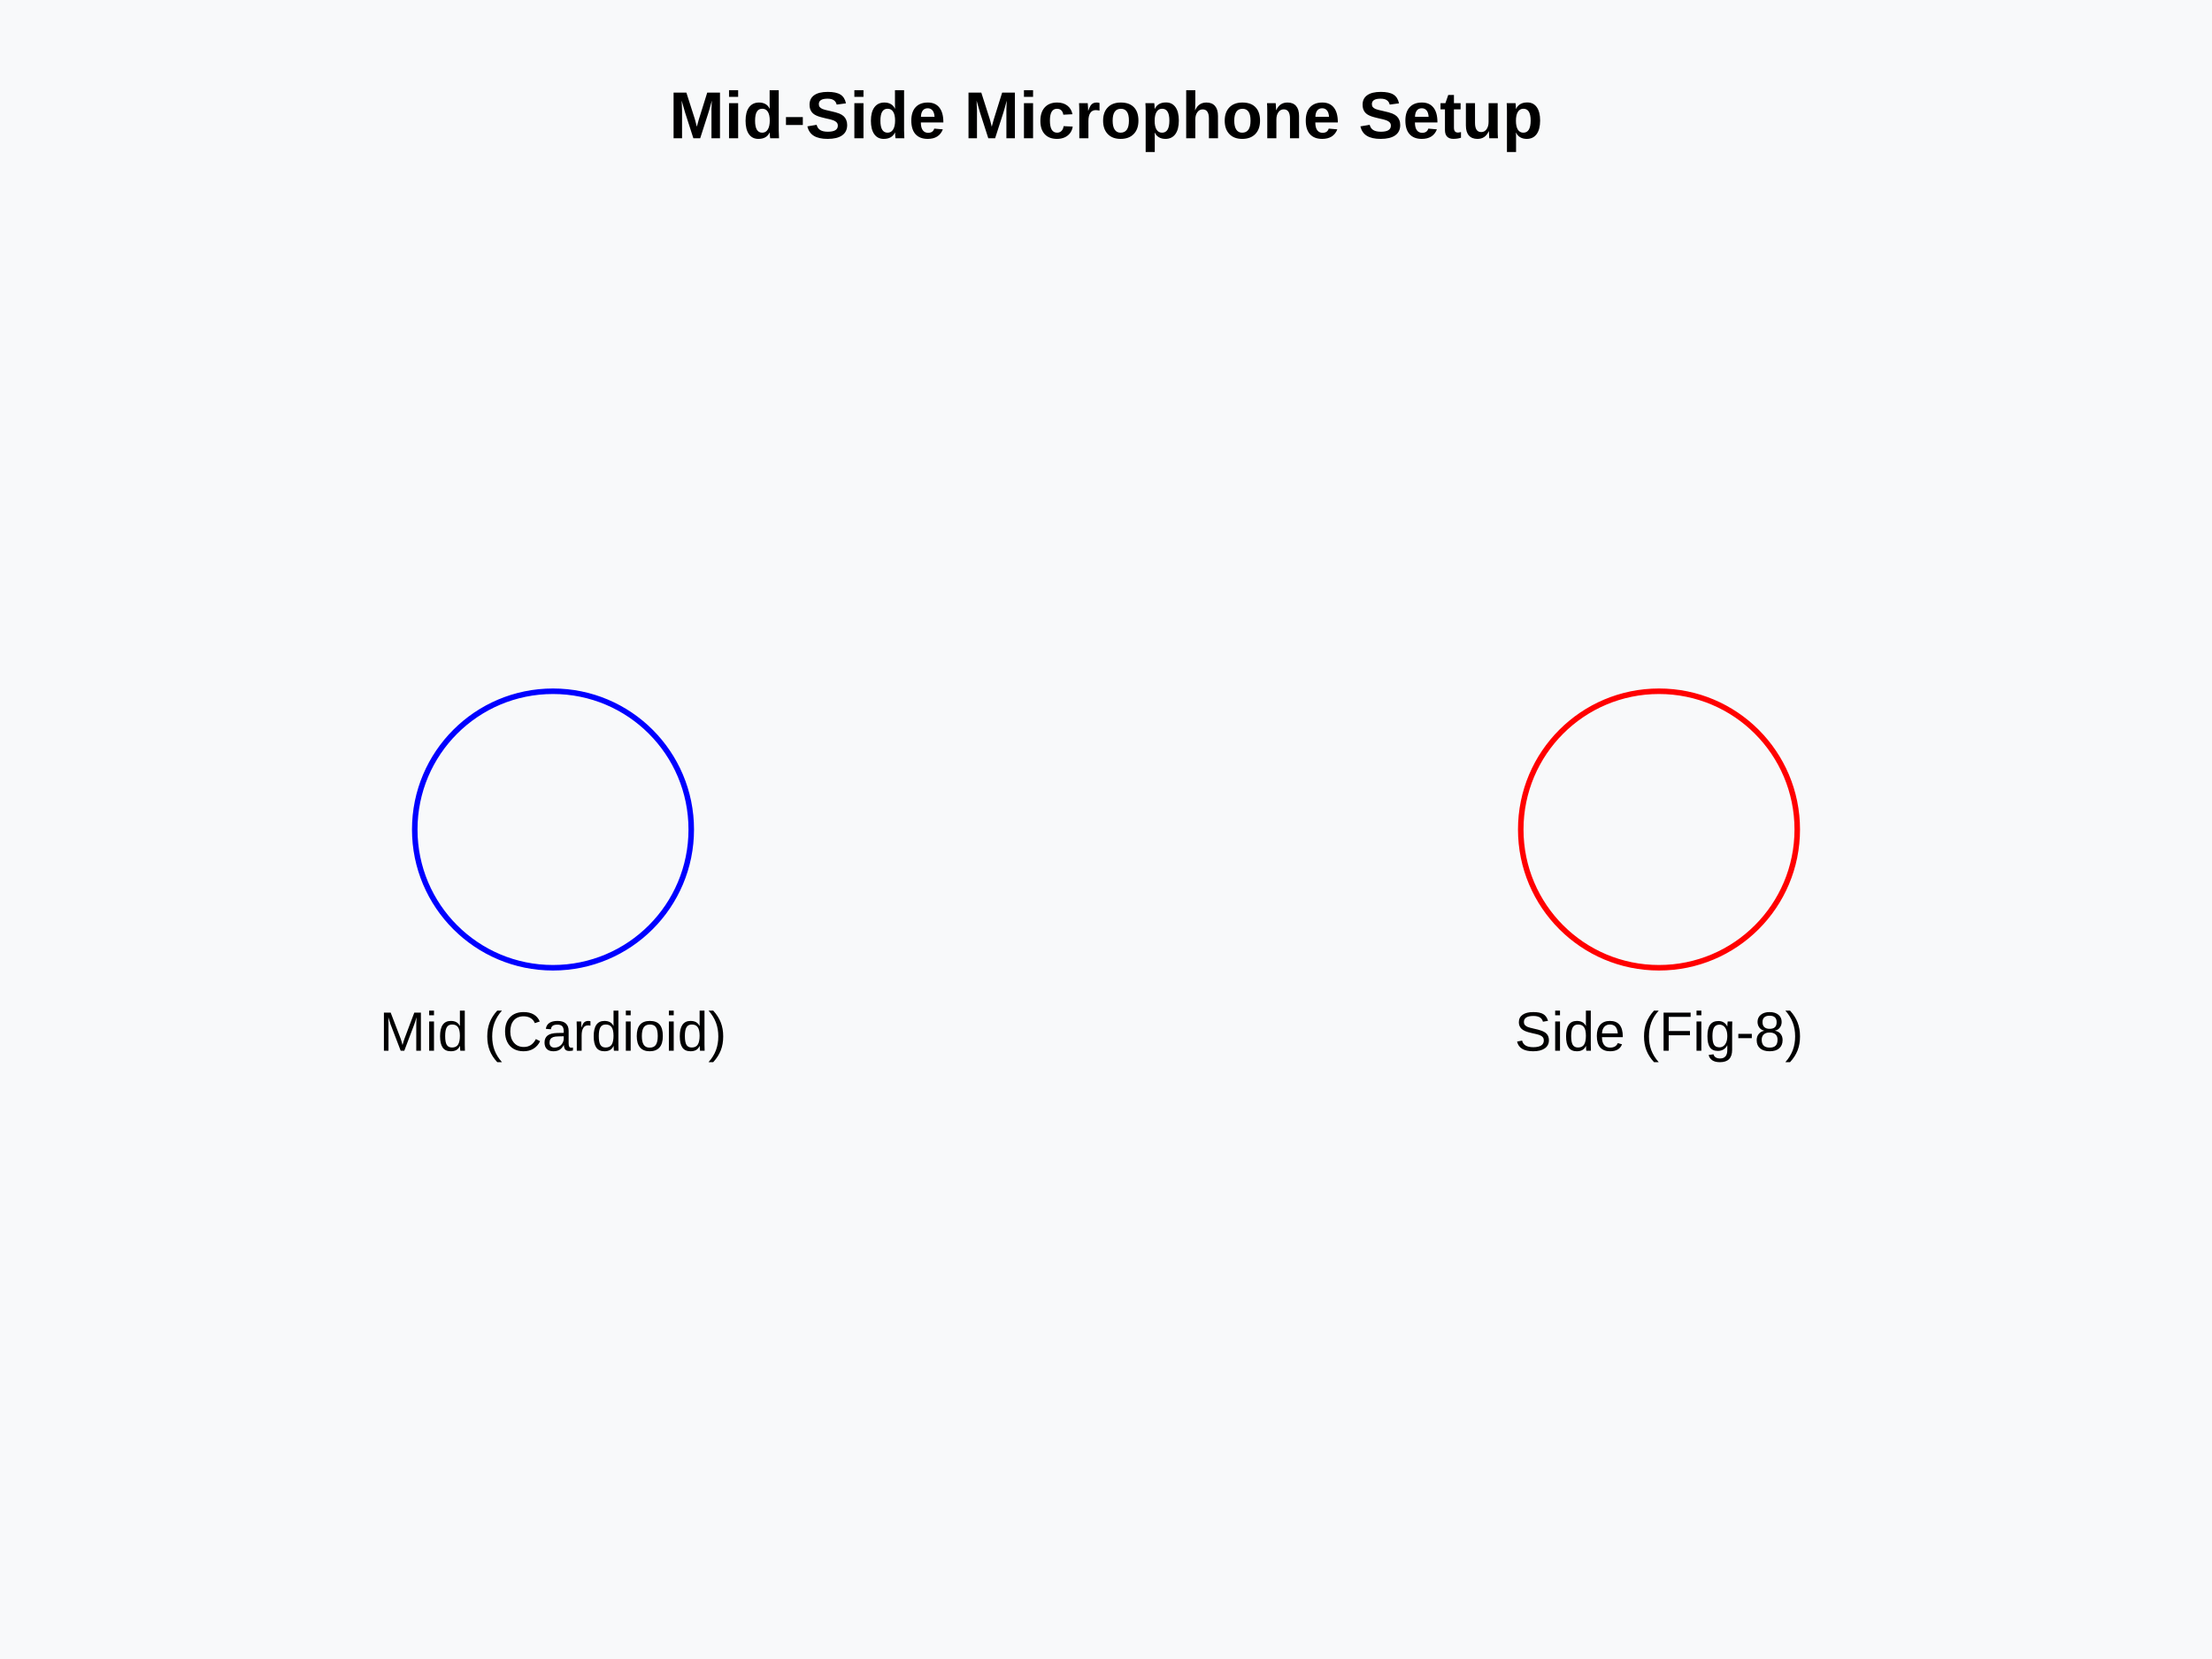
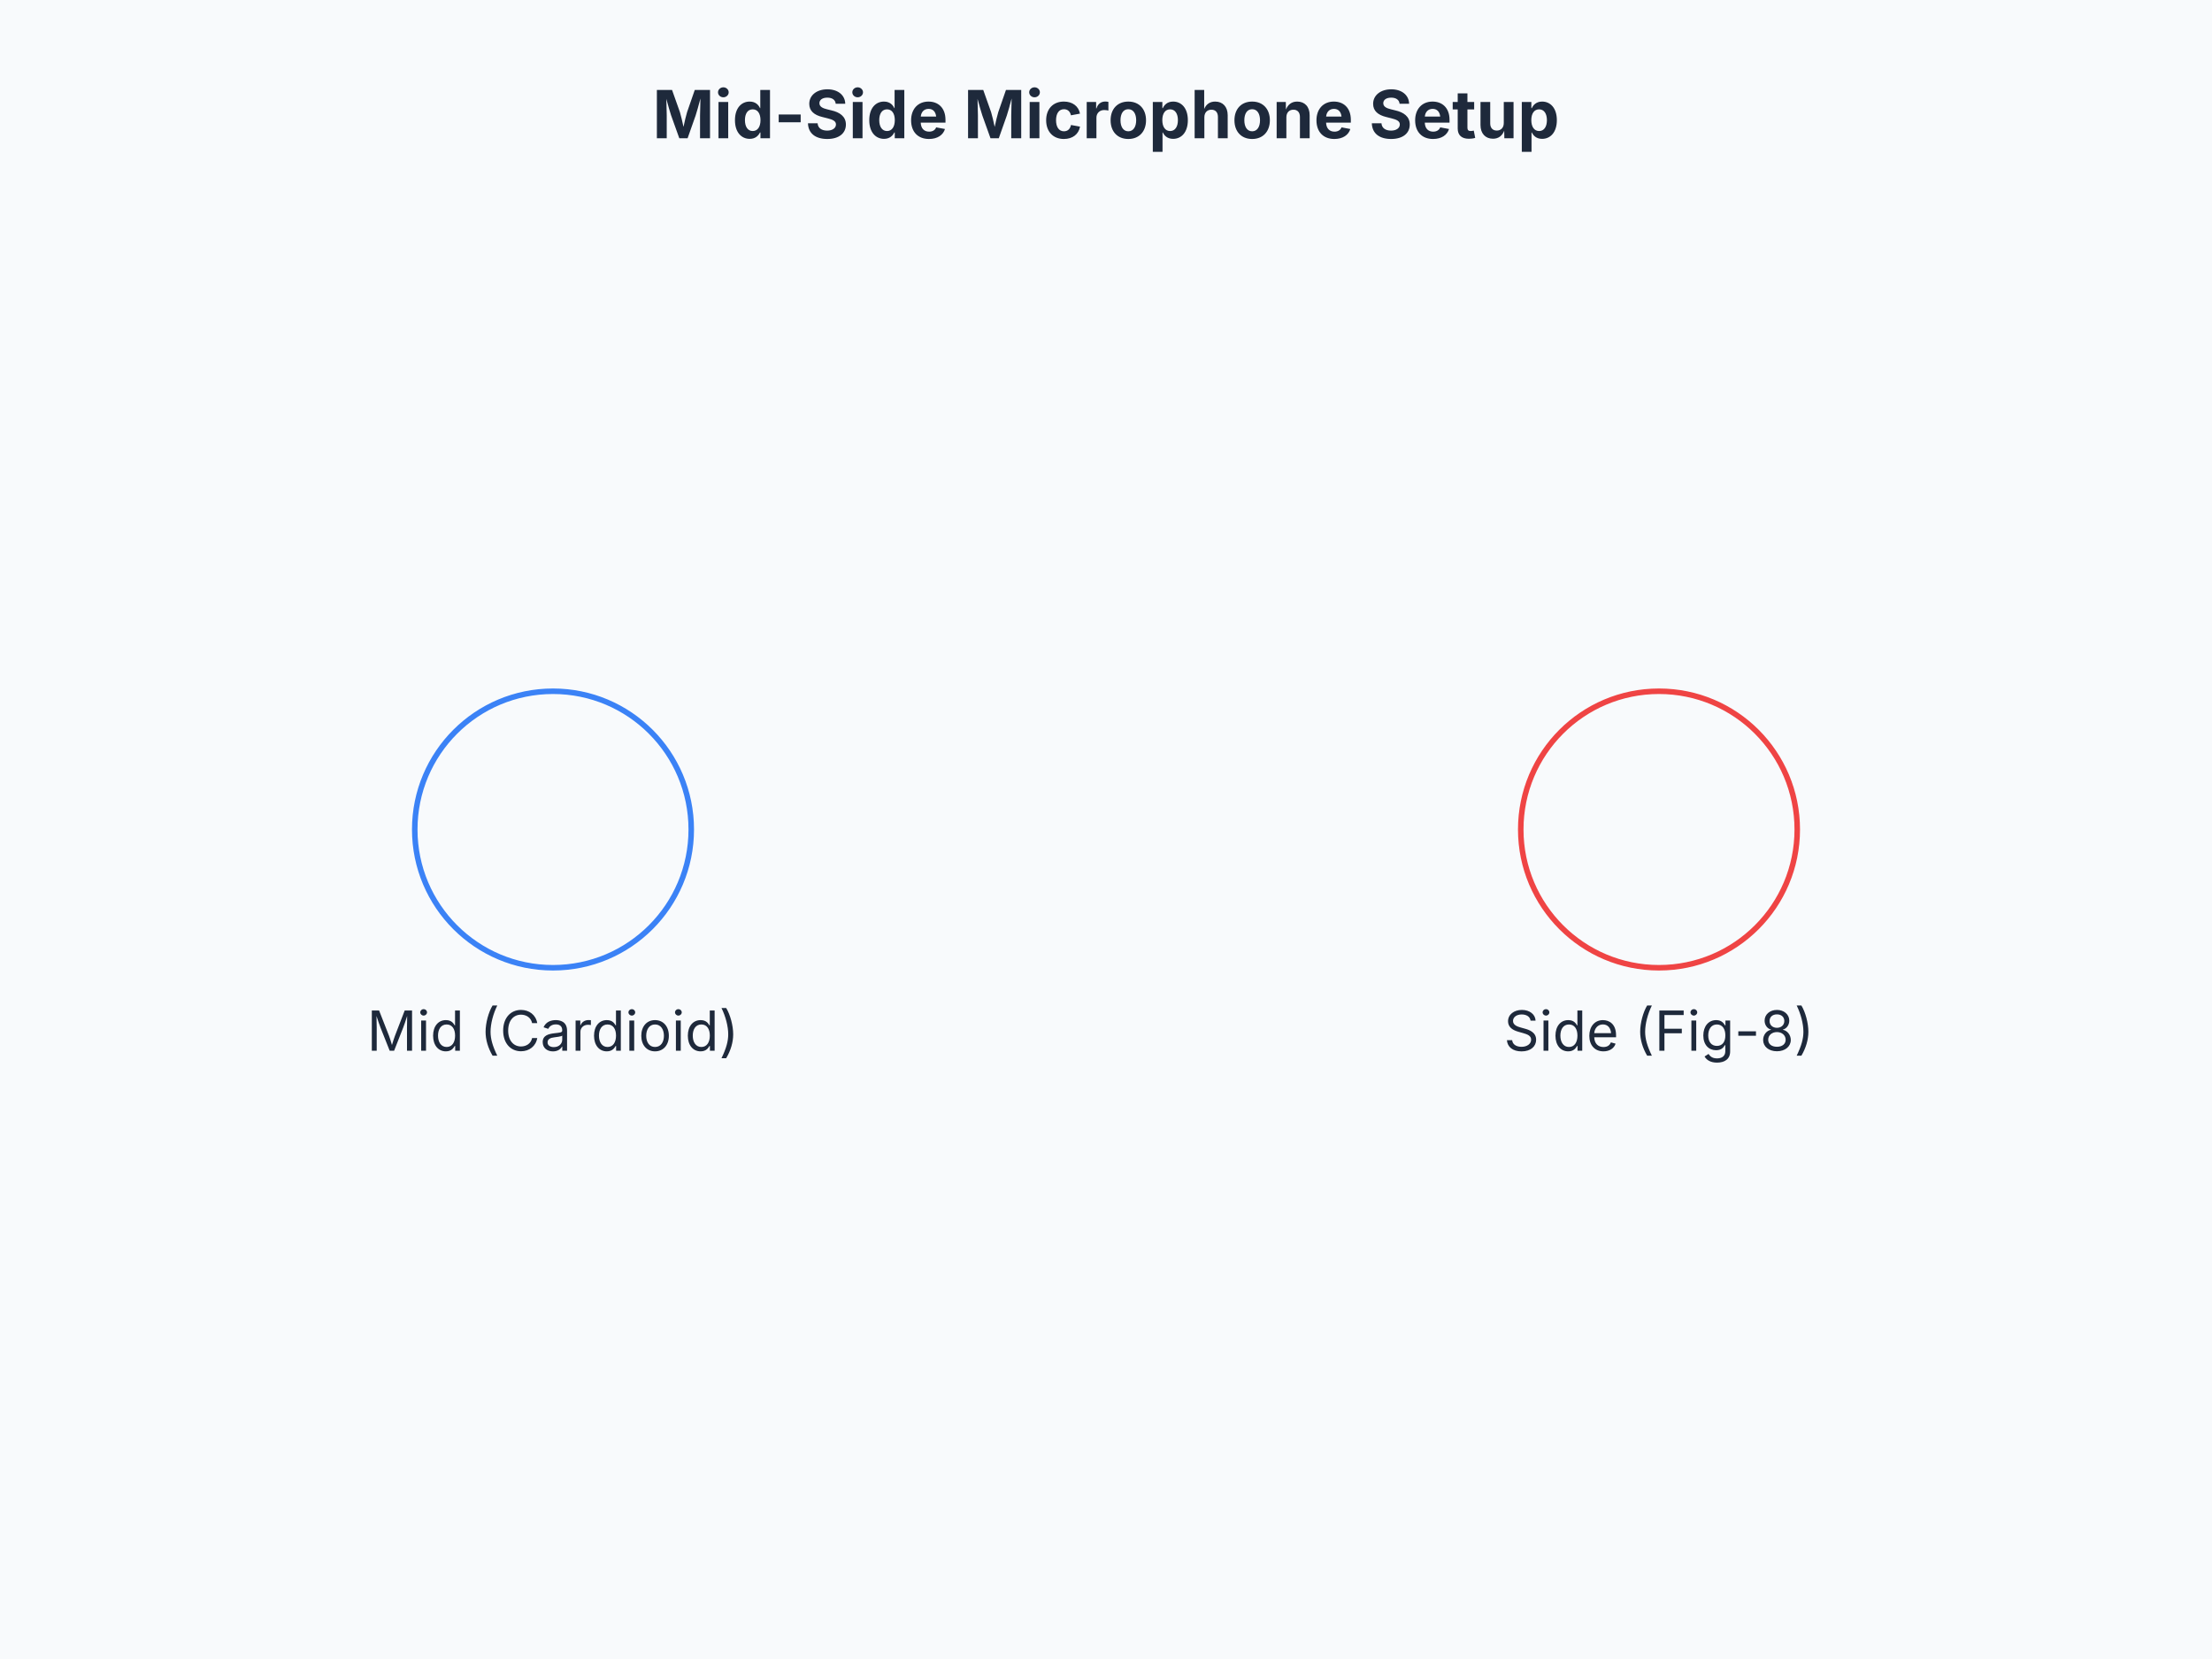
<svg xmlns="http://www.w3.org/2000/svg" viewBox="0 0 800 600">
-   <rect x="0" y="0" width="800" height="600" fill="#f8f9fa" />
-   <circle cx="200" cy="300" r="50" fill="none" stroke="blue" stroke-width="2" opacity="1.0" />
-   <text x="200" y="380" font-family="Arial, sans-serif" font-size="20" fill="black" text-anchor="middle" font-weight="normal">Mid (Cardioid)</text>
-   <circle cx="600" cy="300" r="50" fill="none" stroke="red" stroke-width="2" opacity="1.0" />
-   <circle cx="600" cy="300" r="20" fill="none" stroke="red" stroke-width="0" opacity="1.0" />
-   <text x="600" y="380" font-family="Arial, sans-serif" font-size="20" fill="black" text-anchor="middle" font-weight="normal">Side (Fig-8)</text>
-   <text x="400" y="50" font-family="Arial, sans-serif" font-size="24" fill="black" text-anchor="middle" font-weight="bold">Mid-Side Microphone Setup</text>
+   <rect x="0" y="0" width="800" height="600" fill="#f8fafc" />
+   <circle cx="200" cy="300" r="50" fill="none" stroke="#3b82f6" stroke-width="2" opacity="1.0" />
+   <text x="200" y="380" font-family="Inter, system-ui, sans-serif" font-size="20" fill="#1e293b" text-anchor="middle" font-weight="normal">Mid (Cardioid)</text>
+   <circle cx="600" cy="300" r="50" fill="none" stroke="#ef4444" stroke-width="2" opacity="1.0" />
+   <circle cx="600" cy="300" r="20" fill="none" stroke="#ef4444" stroke-width="0" opacity="1.0" />
+   <text x="600" y="380" font-family="Inter, system-ui, sans-serif" font-size="20" fill="#1e293b" text-anchor="middle" font-weight="normal">Side (Fig-8)</text>
+   <text x="400" y="50" font-family="Inter, system-ui, sans-serif" font-size="24" fill="#1e293b" text-anchor="middle" font-weight="bold">Mid-Side Microphone Setup</text>
</svg>
